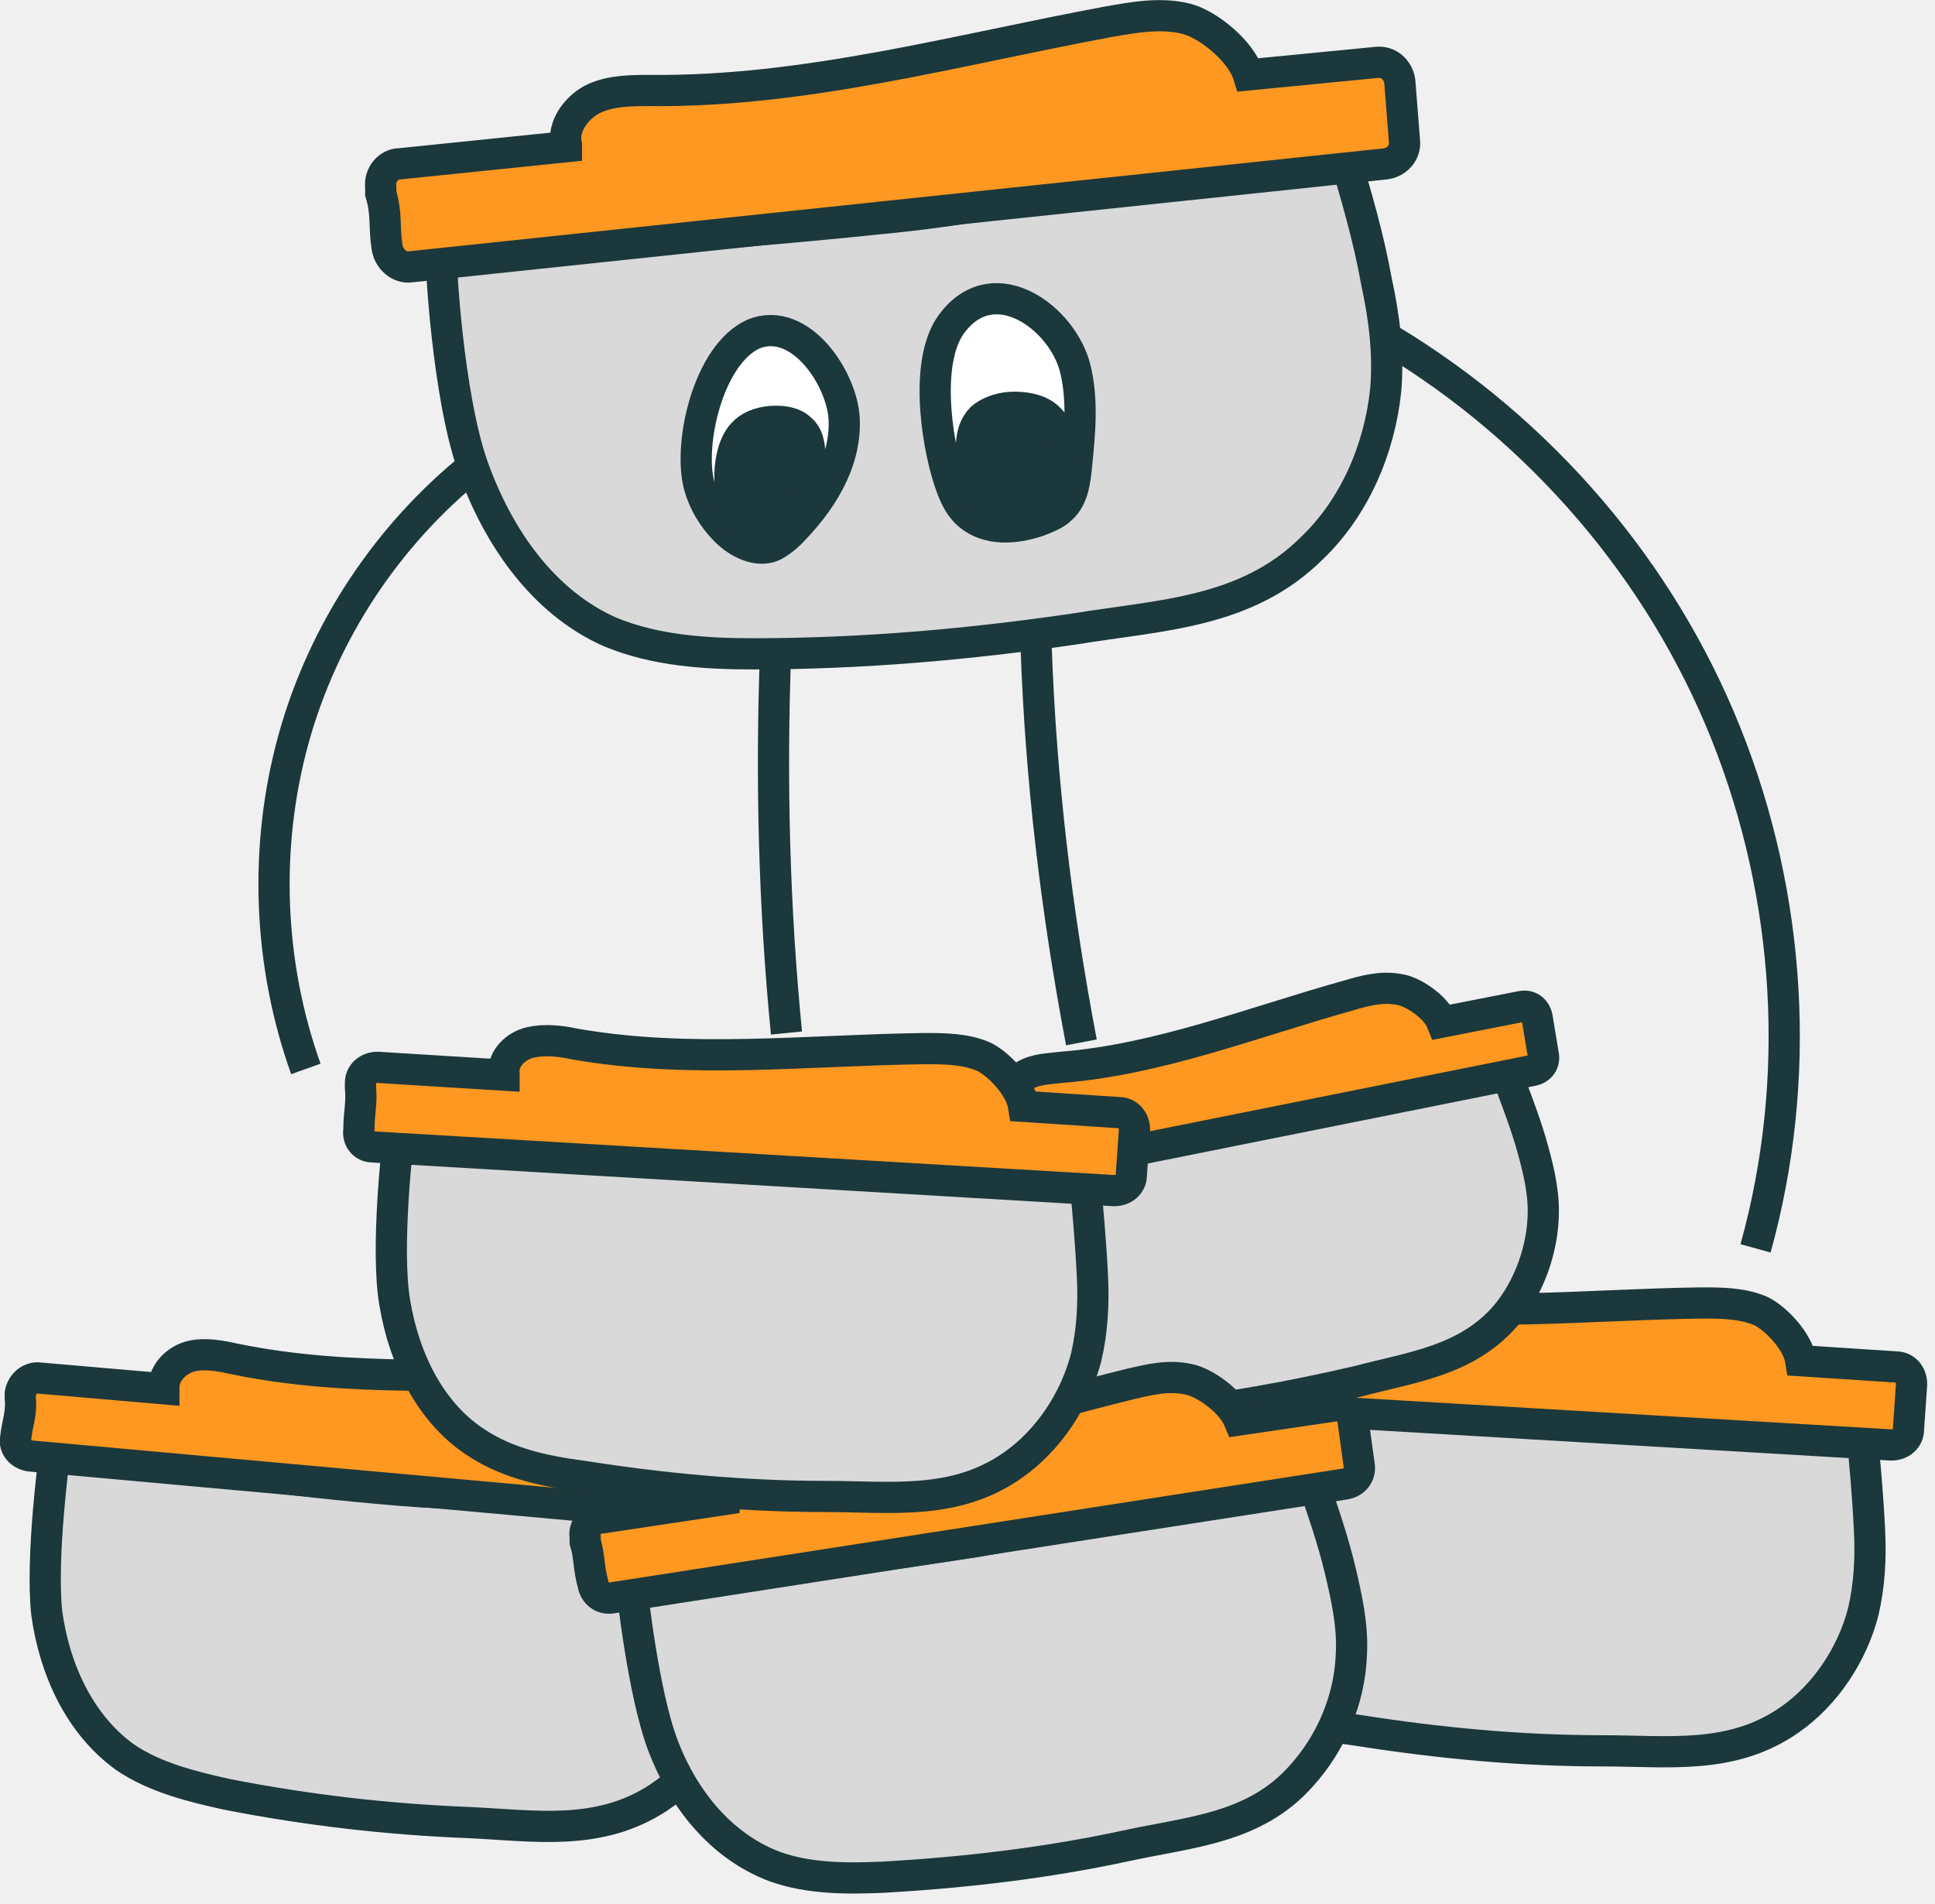
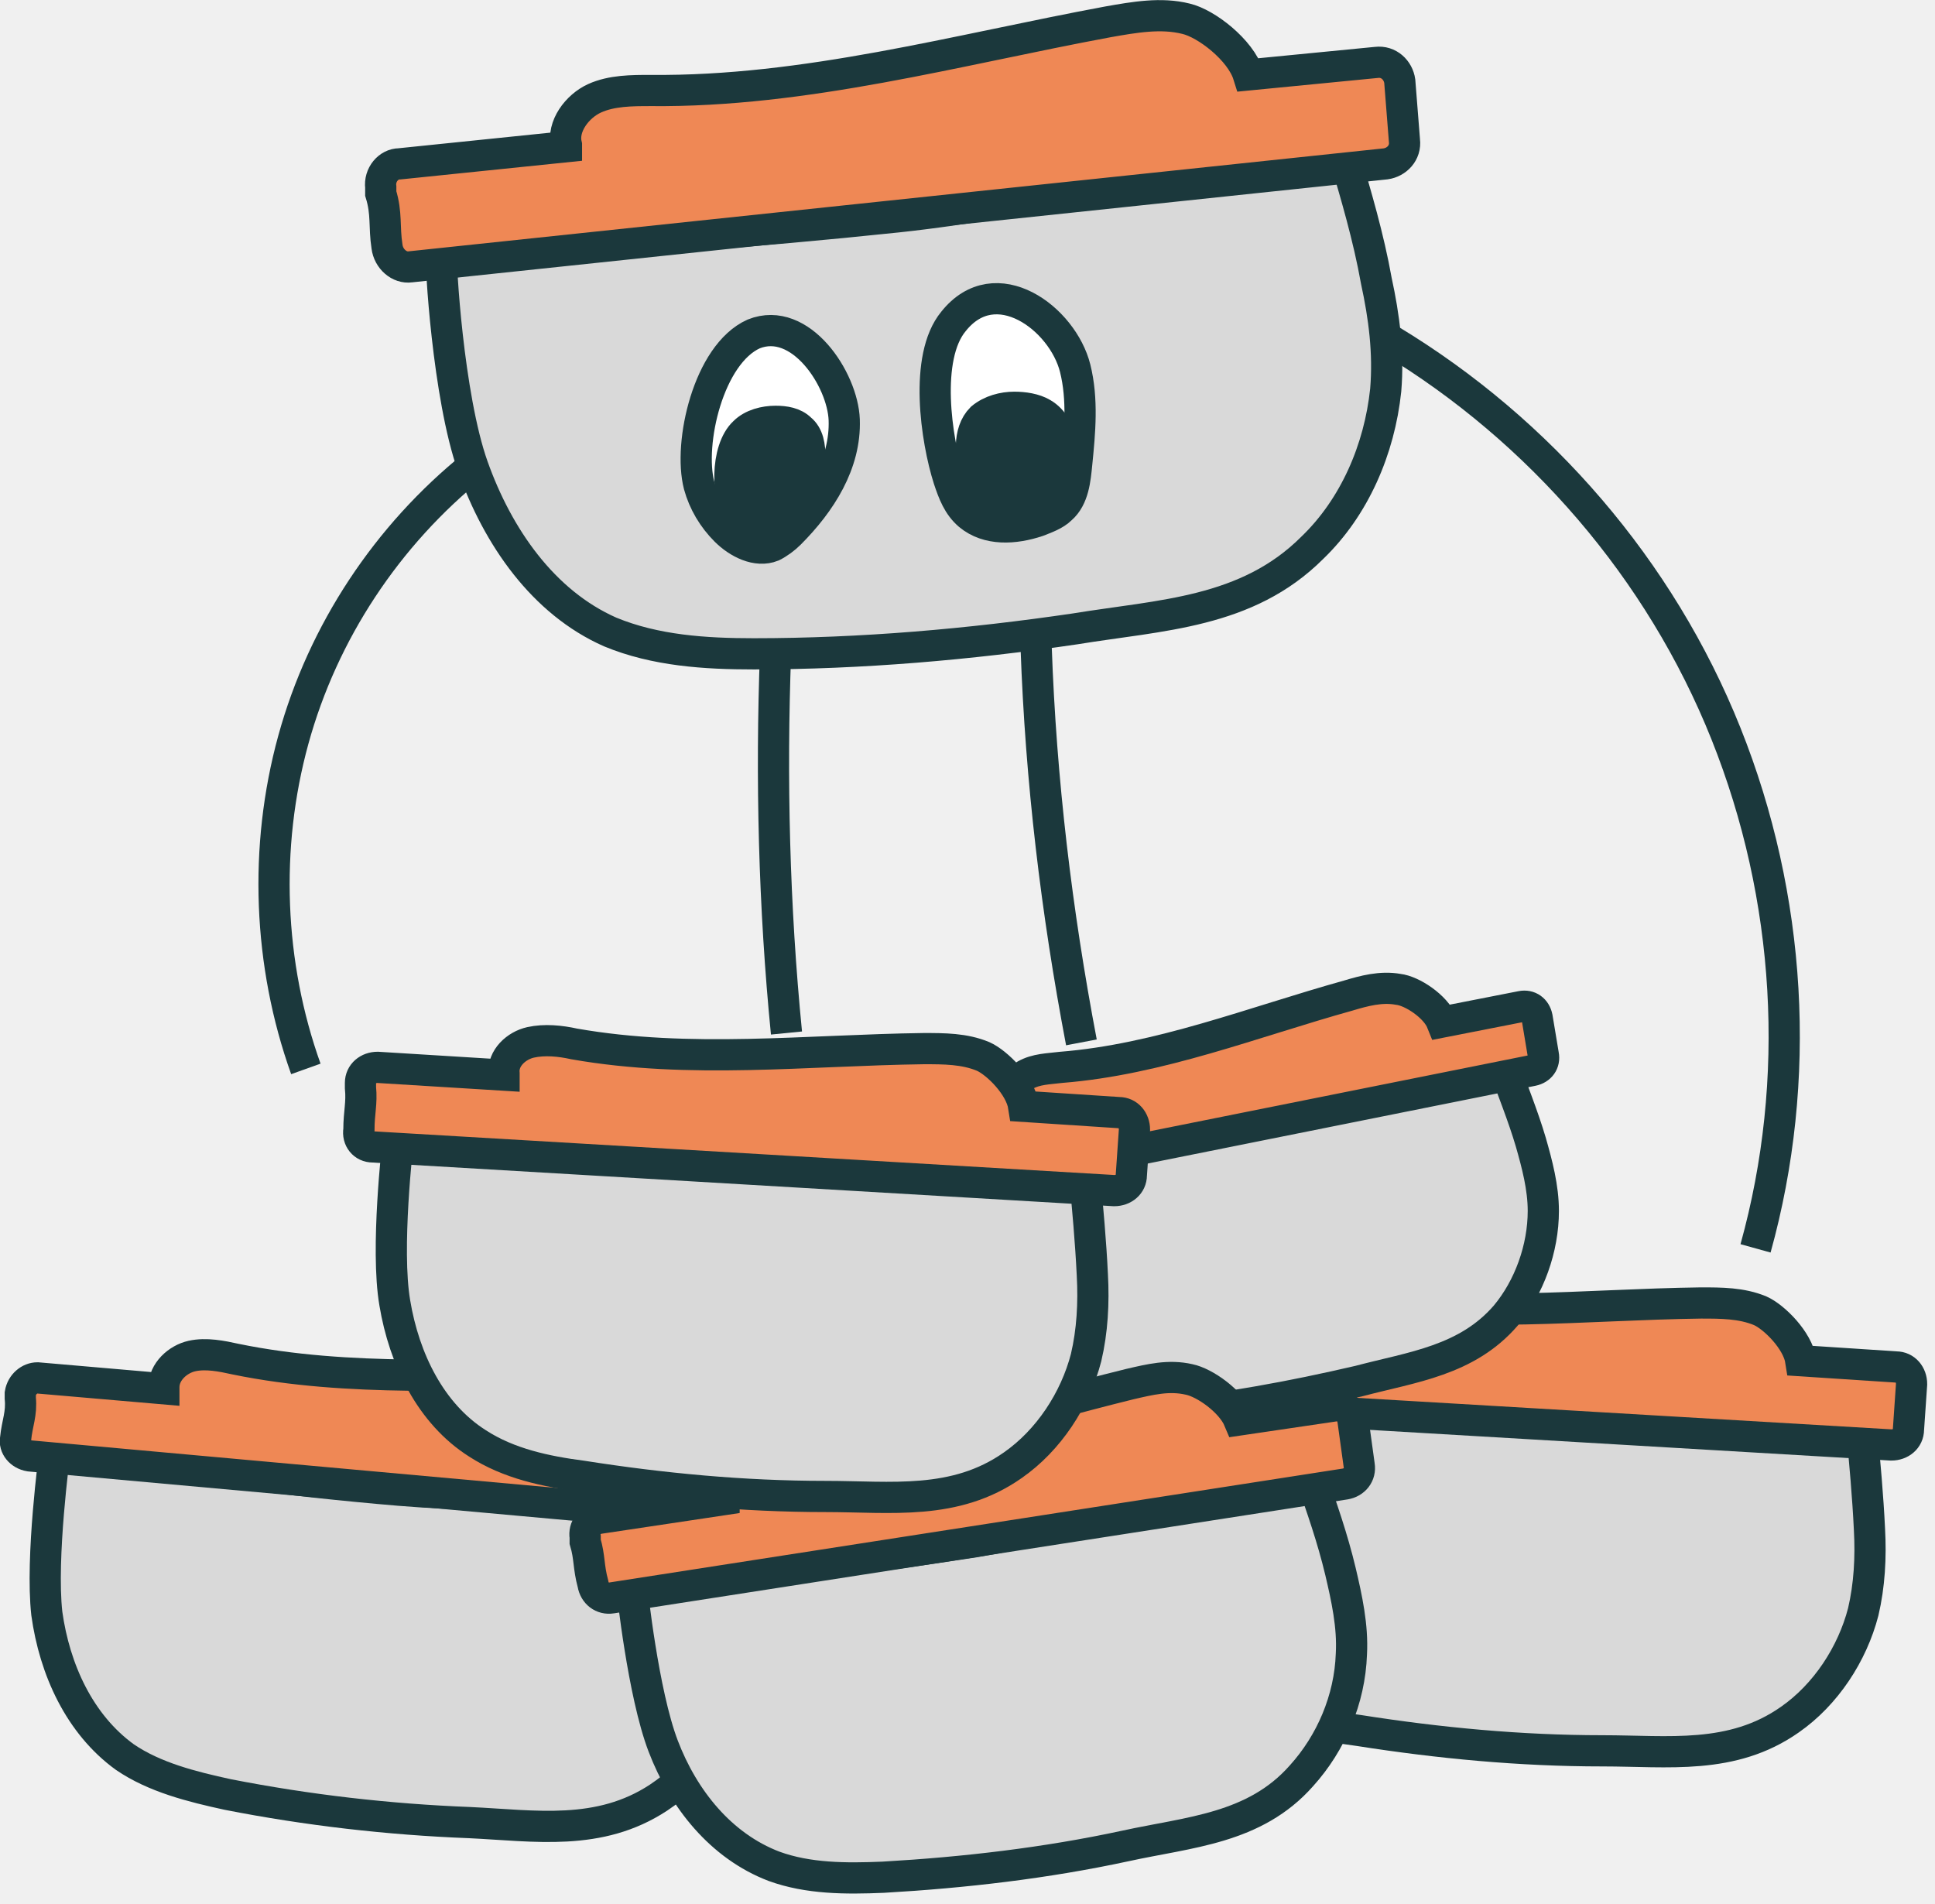
<svg xmlns="http://www.w3.org/2000/svg" width="124" height="122" fill="none">
  <path d="M75.1 99.8c.6 3.6 2.3 7.1 5.3 9 2 1.3 4.4 1.8 6.7 2.1 5.1.8 10.3 1.3 15.6 1.3 4.2 0 8.3.6 12-2 2.3-1.6 4-4.2 4.7-6.9.4-1.7.5-3.5.4-5.3-.1-2.1-.3-4.3-.5-6.4-7.1-.9-14.7-.1-21.9-.5-7.2-.4-14.4-1.1-21.6-1.9-.2 0-.5 0-.5.2s-.8 6.8-.2 10.4Z" fill="#D9D9D9" stroke="#1B383C" stroke-width="2" stroke-miterlimit="10" />
-   <path d="M72.9 86v-.3c0-.6.5-1 1.1-1l8.1.5v-.1c-.1-1 .8-1.8 1.7-2 .9-.2 1.9-.1 2.8.1 7.4 1.3 14.9.4 22.4.3 1.3 0 2.6 0 3.8.5.9.4 2.4 1.9 2.6 3.2l6.1.4c.6 0 1 .5 1 1.1l-.2 2.9c0 .6-.5 1-1.1 1l-47.5-2.8c-.6 0-1-.5-.9-1.1 0-1.1.2-1.7.1-2.7Z" fill="#FF9820" stroke="#1B383C" stroke-width="2" stroke-miterlimit="10" />
+   <path d="M72.9 86v-.3c0-.6.5-1 1.1-1l8.1.5v-.1c-.1-1 .8-1.8 1.7-2 .9-.2 1.9-.1 2.8.1 7.4 1.3 14.9.4 22.4.3 1.3 0 2.6 0 3.8.5.9.4 2.4 1.9 2.6 3.2l6.1.4c.6 0 1 .5 1 1.1l-.2 2.9c0 .6-.5 1-1.1 1l-47.5-2.8c-.6 0-1-.5-.9-1.1 0-1.1.2-1.7.1-2.7Z" fill="#EF8855" stroke="#1B383C" stroke-width="2" stroke-miterlimit="10" />
  <path d="M62 84.2c1.3 2.8 3.4 5.3 6.2 6.2 1.9.6 3.9.5 5.9.3 4.4-.4 8.7-1.2 13-2.2 3.4-.9 6.9-1.3 9.4-4.2 1.5-1.8 2.4-4.3 2.4-6.7 0-1.5-.4-3-.8-4.4-.5-1.7-1.2-3.4-1.8-5.1-6 .8-12 3.1-18 4.3-6 1.2-12 2.2-18 3-.2 0-.4.1-.4.3 0 .1.9 5.8 2.1 8.5Z" fill="#D9D9D9" stroke="#1B383C" stroke-width="2" stroke-miterlimit="10" />
-   <path d="M57.3 73.4v-.2c-.1-.5.2-1 .7-1l6.7-1.3c-.3-.8.3-1.6 1-2 .7-.4 1.5-.4 2.3-.5 6.3-.5 12.3-2.9 18.4-4.6 1-.3 2.1-.6 3.2-.4.9.1 2.4 1.1 2.8 2.1l5.1-1c.5-.1.9.2 1 .7l.4 2.4c.1.5-.2.9-.7 1l-39.4 7.9c-.5.1-.9-.2-1-.7-.3-1-.2-1.6-.5-2.4Z" fill="#FF9820" stroke="#1B383C" stroke-width="2" stroke-miterlimit="10" />
+   <path d="M57.3 73.4v-.2c-.1-.5.2-1 .7-1l6.7-1.3c-.3-.8.3-1.6 1-2 .7-.4 1.5-.4 2.3-.5 6.3-.5 12.3-2.9 18.4-4.6 1-.3 2.1-.6 3.2-.4.9.1 2.4 1.1 2.8 2.1l5.1-1c.5-.1.9.2 1 .7l.4 2.4c.1.5-.2.9-.7 1l-39.4 7.9c-.5.1-.9-.2-1-.7-.3-1-.2-1.6-.5-2.4Z" fill="#EF8855" stroke="#1B383C" stroke-width="2" stroke-miterlimit="10" />
  <path d="M3 103.4c.5 3.6 2.1 7.1 5 9.2 1.9 1.3 4.3 1.9 6.6 2.4 5.1 1 10.3 1.6 15.5 1.8 4.2.2 8.3.9 12.1-1.6 2.4-1.6 4.2-4 5-6.8.5-1.7.6-3.5.6-5.3 0-2.1-.2-4.3-.3-6.4-7-1.1-14.7-.6-21.9-1.2-7.2-.6-14.4-1.6-21.5-2.6-.2 0-.5 0-.6.2 0 .1-.9 6.7-.5 10.3Z" fill="#D9D9D9" stroke="#1B383C" stroke-width="2" stroke-miterlimit="10" />
-   <path d="M1.3 89.6v-.3c.1-.6.6-1 1.1-1l8.1.7v-.1c0-1 .9-1.8 1.8-2 .9-.2 1.9 0 2.8.2 7.3 1.5 14.9.9 22.4 1 1.3 0 2.6.1 3.8.6.9.4 2.3 2 2.5 3.3l6.1.6c.6 0 1 .6.9 1.1l-.3 2.9c-.1.6-.6 1-1.1 1l-47.5-4.3c-.6-.1-1-.6-.9-1.1.1-1 .4-1.6.3-2.6Z" fill="#FF9820" stroke="#1B383C" stroke-width="2" stroke-miterlimit="10" />
+   <path d="M1.3 89.6v-.3c.1-.6.6-1 1.1-1l8.1.7v-.1c0-1 .9-1.8 1.8-2 .9-.2 1.9 0 2.8.2 7.3 1.5 14.9.9 22.4 1 1.3 0 2.6.1 3.8.6.9.4 2.3 2 2.5 3.3l6.1.6c.6 0 1 .6.9 1.1l-.3 2.9c-.1.6-.6 1-1.1 1l-47.5-4.3c-.6-.1-1-.6-.9-1.1.1-1 .4-1.6.3-2.6Z" fill="#EF8855" stroke="#1B383C" stroke-width="2" stroke-miterlimit="10" />
  <path d="M42.5 111.9c1.3 3.4 3.7 6.4 7.1 7.7 2.2.8 4.6.8 7 .7 5.2-.3 10.4-.9 15.5-2 4.1-.9 8.3-1.1 11.3-4.5 1.9-2.1 3.1-4.9 3.2-7.8.1-1.8-.3-3.6-.7-5.3-.5-2.1-1.2-4.1-1.9-6.1-7.1.6-14.4 3-21.5 4.2-7.1 1.1-14.3 2-21.5 2.7-.2 0-.5.1-.5.3 0 0 .7 6.7 2 10.1Z" fill="#D9D9D9" stroke="#1B383C" stroke-width="2" stroke-miterlimit="10" />
-   <path d="M37.5 98.8v-.3c-.1-.6.3-1.1.9-1.2l8-1.2V96c-.3-.9.4-1.9 1.3-2.3.8-.4 1.8-.4 2.7-.5 7.5-.3 14.7-2.7 22-4.5 1.3-.3 2.5-.6 3.8-.3 1 .2 2.7 1.4 3.2 2.6l6.1-.9c.6-.1 1.1.3 1.2.9l.4 2.9c.1.6-.3 1.1-.9 1.2l-47 7.3c-.6.1-1.1-.3-1.2-.9-.3-1.1-.2-1.7-.5-2.7Z" fill="#FF9820" stroke="#1B383C" stroke-width="2" stroke-miterlimit="10" />
+   <path d="M37.5 98.8v-.3c-.1-.6.3-1.1.9-1.2l8-1.2V96c-.3-.9.4-1.9 1.3-2.3.8-.4 1.8-.4 2.7-.5 7.5-.3 14.7-2.7 22-4.5 1.3-.3 2.5-.6 3.8-.3 1 .2 2.7 1.4 3.2 2.6l6.1-.9c.6-.1 1.1.3 1.2.9l.4 2.9c.1.6-.3 1.1-.9 1.2l-47 7.3c-.6.1-1.1-.3-1.2-.9-.3-1.1-.2-1.7-.5-2.7Z" fill="#EF8855" stroke="#1B383C" stroke-width="2" stroke-miterlimit="10" />
  <path d="M25.3 83.5c.6 3.6 2.3 7.1 5.3 9 2 1.3 4.4 1.8 6.7 2.1 5.1.8 10.3 1.3 15.6 1.3 4.2 0 8.3.6 12-2 2.3-1.6 4-4.2 4.7-6.9.4-1.7.5-3.5.4-5.3-.1-2.1-.3-4.3-.5-6.4-7.1-.9-14.7-.1-21.9-.5-7.2-.4-14.4-1.1-21.6-1.9-.2 0-.5 0-.5.2s-.8 6.9-.2 10.4Z" fill="#D9D9D9" stroke="#1B383C" stroke-width="2" stroke-miterlimit="10" />
-   <path d="M23.1 69.7v-.3c0-.6.5-1 1.1-1l8.1.5v-.1c-.1-1 .8-1.8 1.7-2 .9-.2 1.9-.1 2.8.1 7.4 1.3 14.9.4 22.4.3 1.3 0 2.6 0 3.8.5.9.4 2.4 1.9 2.6 3.2l6.1.4c.6 0 1 .5 1 1.1l-.2 2.9c0 .6-.5 1-1.1 1l-47.5-2.8c-.6 0-1-.5-.9-1.1 0-1.1.2-1.7.1-2.7Z" fill="#FF9820" stroke="#1B383C" stroke-width="2" stroke-miterlimit="10" />
+   <path d="M23.1 69.7v-.3c0-.6.5-1 1.1-1l8.1.5v-.1c-.1-1 .8-1.8 1.7-2 .9-.2 1.9-.1 2.8.1 7.4 1.3 14.9.4 22.4.3 1.3 0 2.6 0 3.8.5.9.4 2.4 1.9 2.6 3.2l6.1.4c.6 0 1 .5 1 1.1l-.2 2.9c0 .6-.5 1-1.1 1l-47.5-2.8c-.6 0-1-.5-.9-1.1 0-1.1.2-1.7.1-2.7Z" fill="#EF8855" stroke="#1B383C" stroke-width="2" stroke-miterlimit="10" />
  <path d="M30.3 29.9c1.6 4.5 4.5 8.7 8.8 10.6 2.9 1.2 6.1 1.4 9.2 1.4 6.9 0 13.8-.6 20.6-1.6 5.5-.9 11-1 15.2-5.2 2.7-2.6 4.3-6.3 4.7-10.1.2-2.4-.1-4.7-.6-7-.5-2.8-1.3-5.5-2.1-8.2-9.4.4-19.2 3.1-28.6 4.1-9.5 1-19 1.7-28.5 2.1-.3 0-.6.1-.7.4-.1.2.4 9 2 13.5Z" fill="#D9D9D9" stroke="#1B383C" stroke-width="2" stroke-miterlimit="10" />
-   <path d="M24.4 12.4V12c-.1-.8.5-1.5 1.2-1.5l10.7-1.1v-.1c-.3-1.2.7-2.5 1.8-3s2.4-.5 3.6-.5c9.9.1 19.6-2.6 29.3-4.4 1.7-.3 3.4-.6 5-.2 1.3.3 3.5 2 4 3.6l8.2-.8c.8-.1 1.4.5 1.5 1.2l.3 3.8c.1.8-.5 1.4-1.2 1.5l-62.5 6.6c-.7.1-1.4-.5-1.5-1.3-.2-1.3 0-2.1-.4-3.4Z" fill="#FF9820" stroke="#1B383C" stroke-width="2" stroke-miterlimit="10" />
+   <path d="M24.4 12.4V12c-.1-.8.5-1.5 1.2-1.5l10.7-1.1v-.1c-.3-1.2.7-2.5 1.8-3s2.4-.5 3.6-.5c9.9.1 19.6-2.6 29.3-4.4 1.7-.3 3.4-.6 5-.2 1.3.3 3.5 2 4 3.6l8.2-.8c.8-.1 1.4.5 1.5 1.2l.3 3.8c.1.8-.5 1.4-1.2 1.5l-62.5 6.6c-.7.1-1.4-.5-1.5-1.3-.2-1.3 0-2.1-.4-3.4Z" fill="#EF8855" stroke="#1B383C" stroke-width="2" stroke-miterlimit="10" />
  <path d="M44.8 31.1c.3 1.1.9 2.1 1.7 2.9.8.8 2 1.4 3 1 .4-.2.8-.5 1.1-.8 2-2 3.6-4.5 3.5-7.3-.1-2.6-2.8-6.7-5.8-5.5-2.9 1.3-4.2 7-3.5 9.7ZM60.8 30.7c.3.9.6 1.7 1.3 2.3 1.2 1 2.9.9 4.4.4.5-.2 1.1-.4 1.5-.8.8-.7.9-1.9 1-2.9.2-2 .4-4.1-.1-6.1-.8-3.2-5.1-6.4-7.8-3-1.9 2.3-1.1 7.6-.3 10.1Z" fill="#fff" stroke="#1B383C" stroke-width="2" stroke-miterlimit="10" />
  <path d="M47.7 27.7c.5-.5 1.3-.7 2-.7.6 0 1.2.1 1.6.5.5.4.6 1.1.6 1.8.1 1 .1 2.2-.5 2.9-.9 1-2.9 2.2-3.9 1-1-1.2-1-4.4.2-5.5ZM62.5 30.6c-.3-1.3-.5-2.9.4-3.8.6-.5 1.4-.7 2.1-.7.6 0 1.3.1 1.8.4.7.4 1.1 1.2 1.3 2 .2.8.1 1.6.1 2.4 0 .2 0 .5-.1.7-.1.3-.4.5-.7.6-2.4 1.5-4.2 1.2-4.9-1.6Z" fill="#1B383C" stroke="#1B383C" stroke-width="2" stroke-miterlimit="10" />
  <path d="M30.4 29.8c-5.6 4.5-9.7 10.7-11.6 17.6-1.9 6.9-1.6 14.4.8 21.1M89.1 21.8C98.7 27.6 106.4 36.5 110.6 47c4.2 10.5 4.9 22.2 1.9 33M49.7 41.8c-.3 8.1-.1 16.3.7 24.4M66.4 41.5c.3 8.5 1.3 16.9 2.9 25.3" stroke="#1B383C" stroke-width="2" stroke-miterlimit="10" />
</svg>
